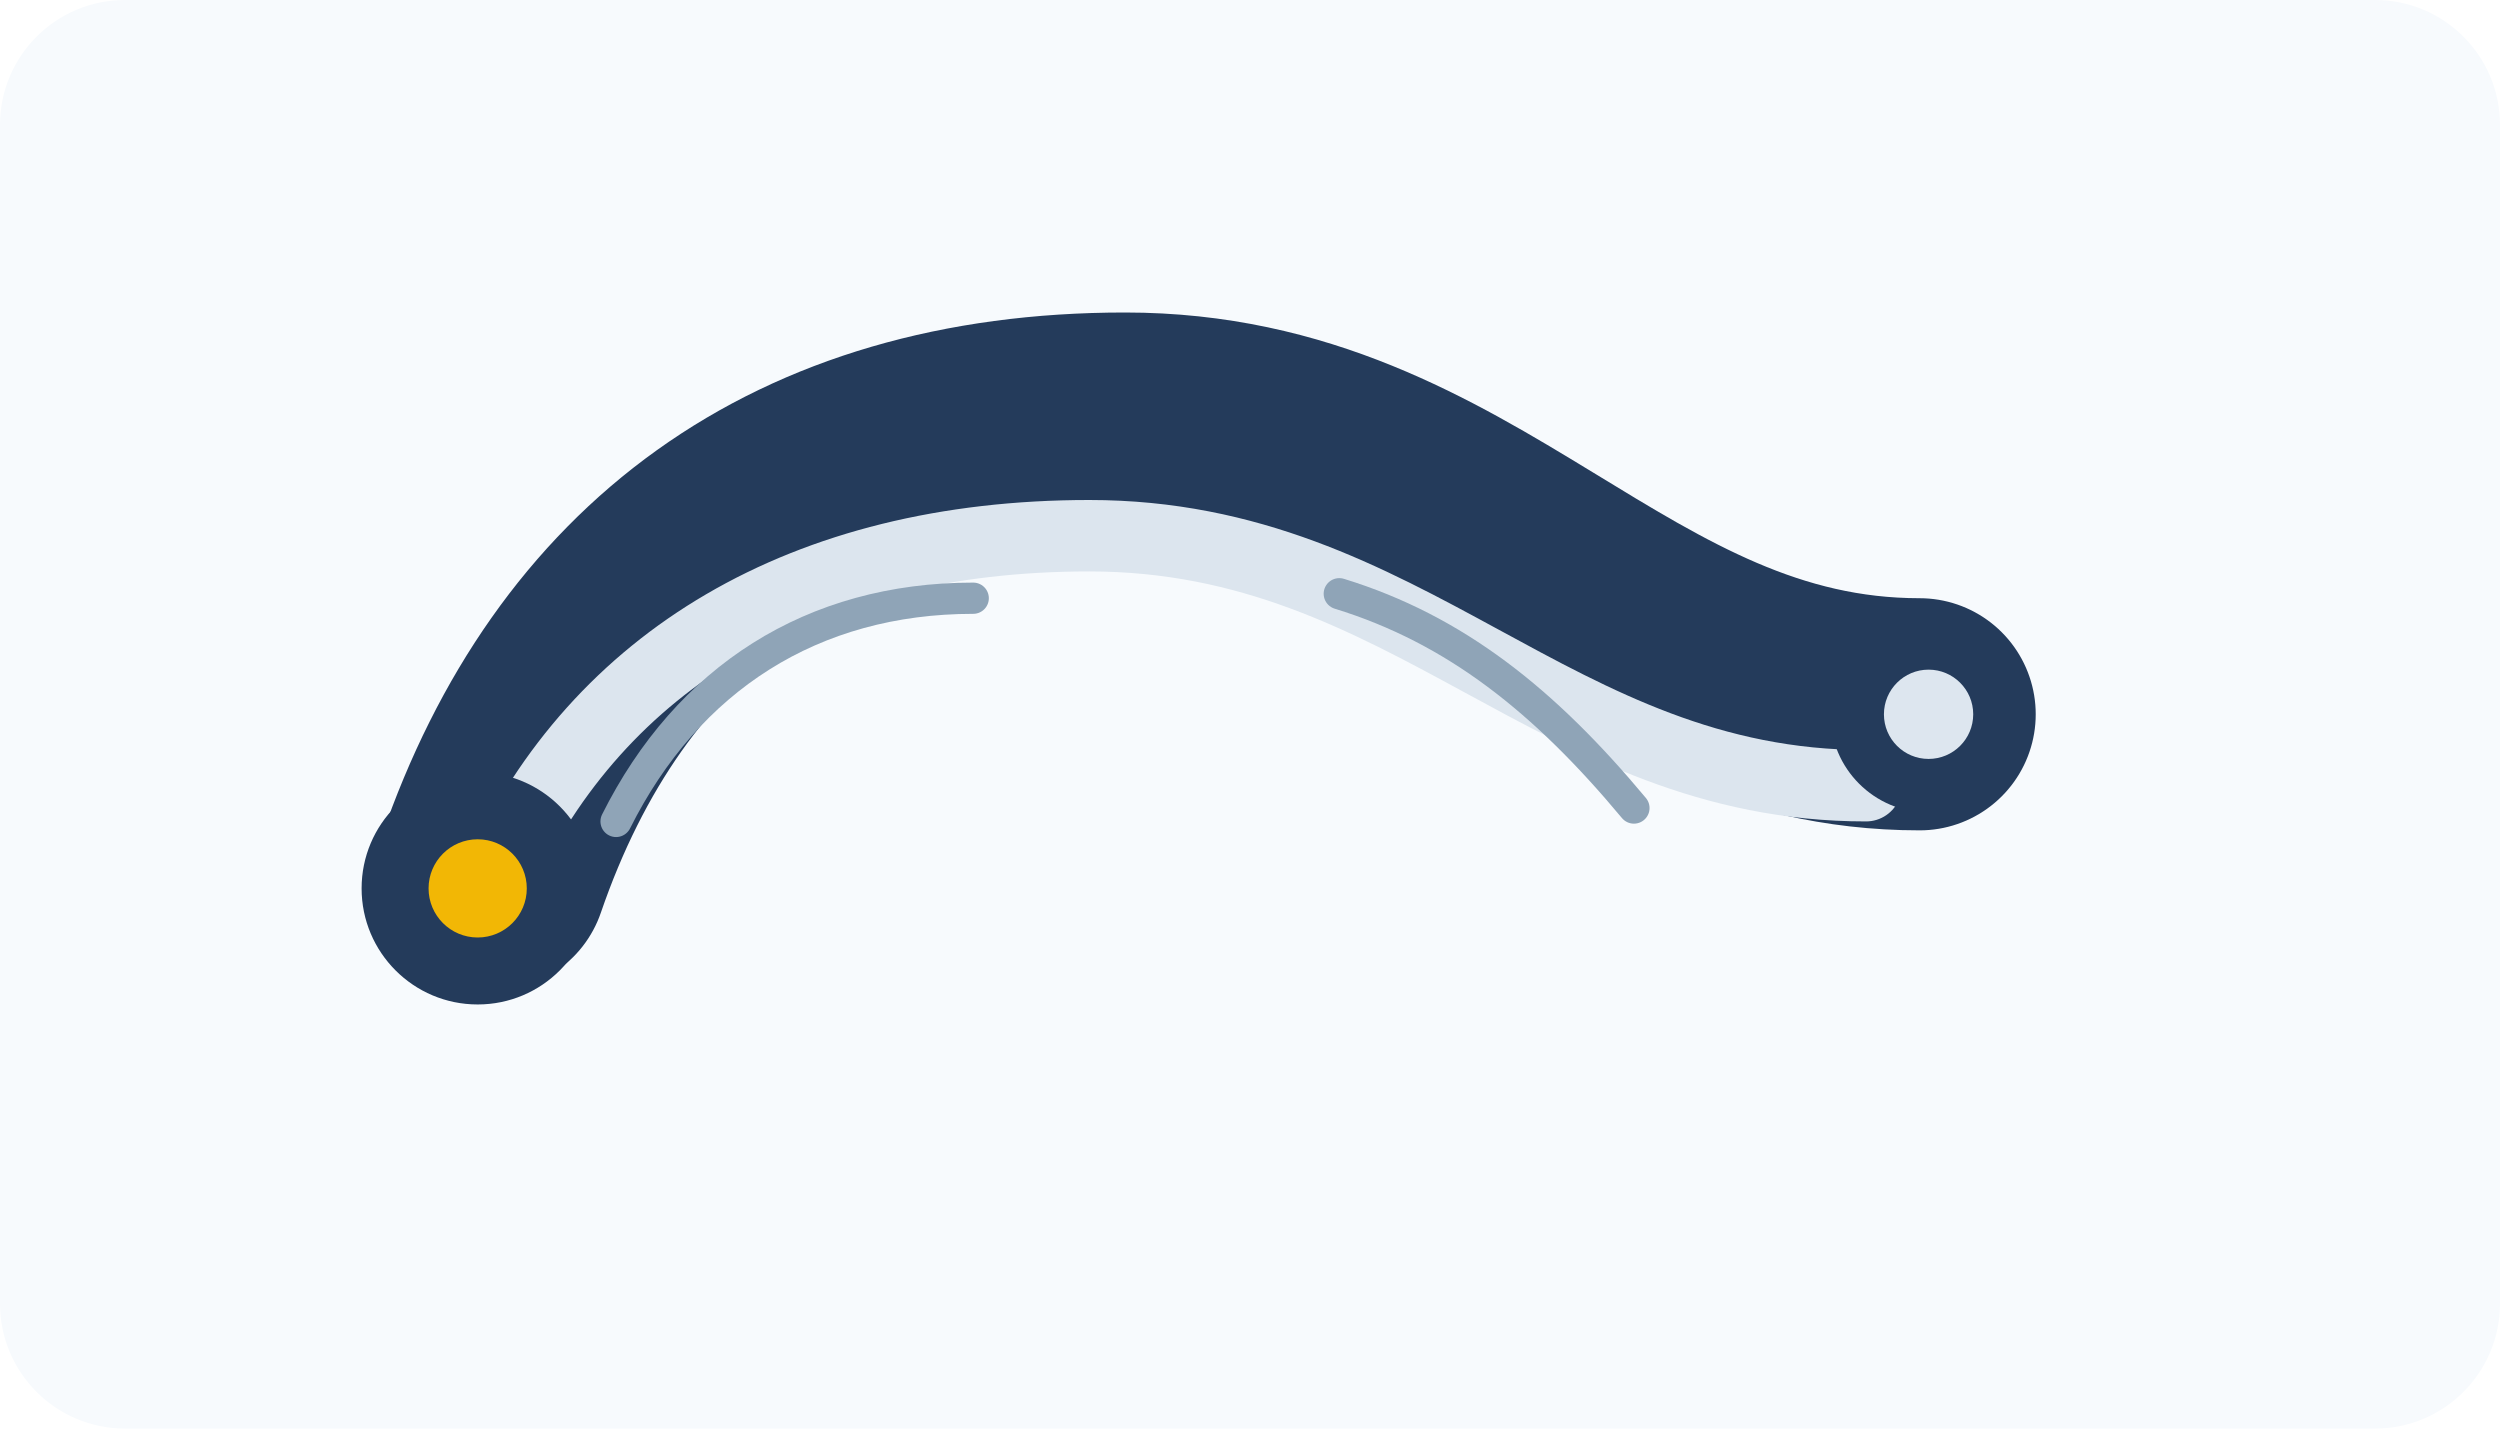
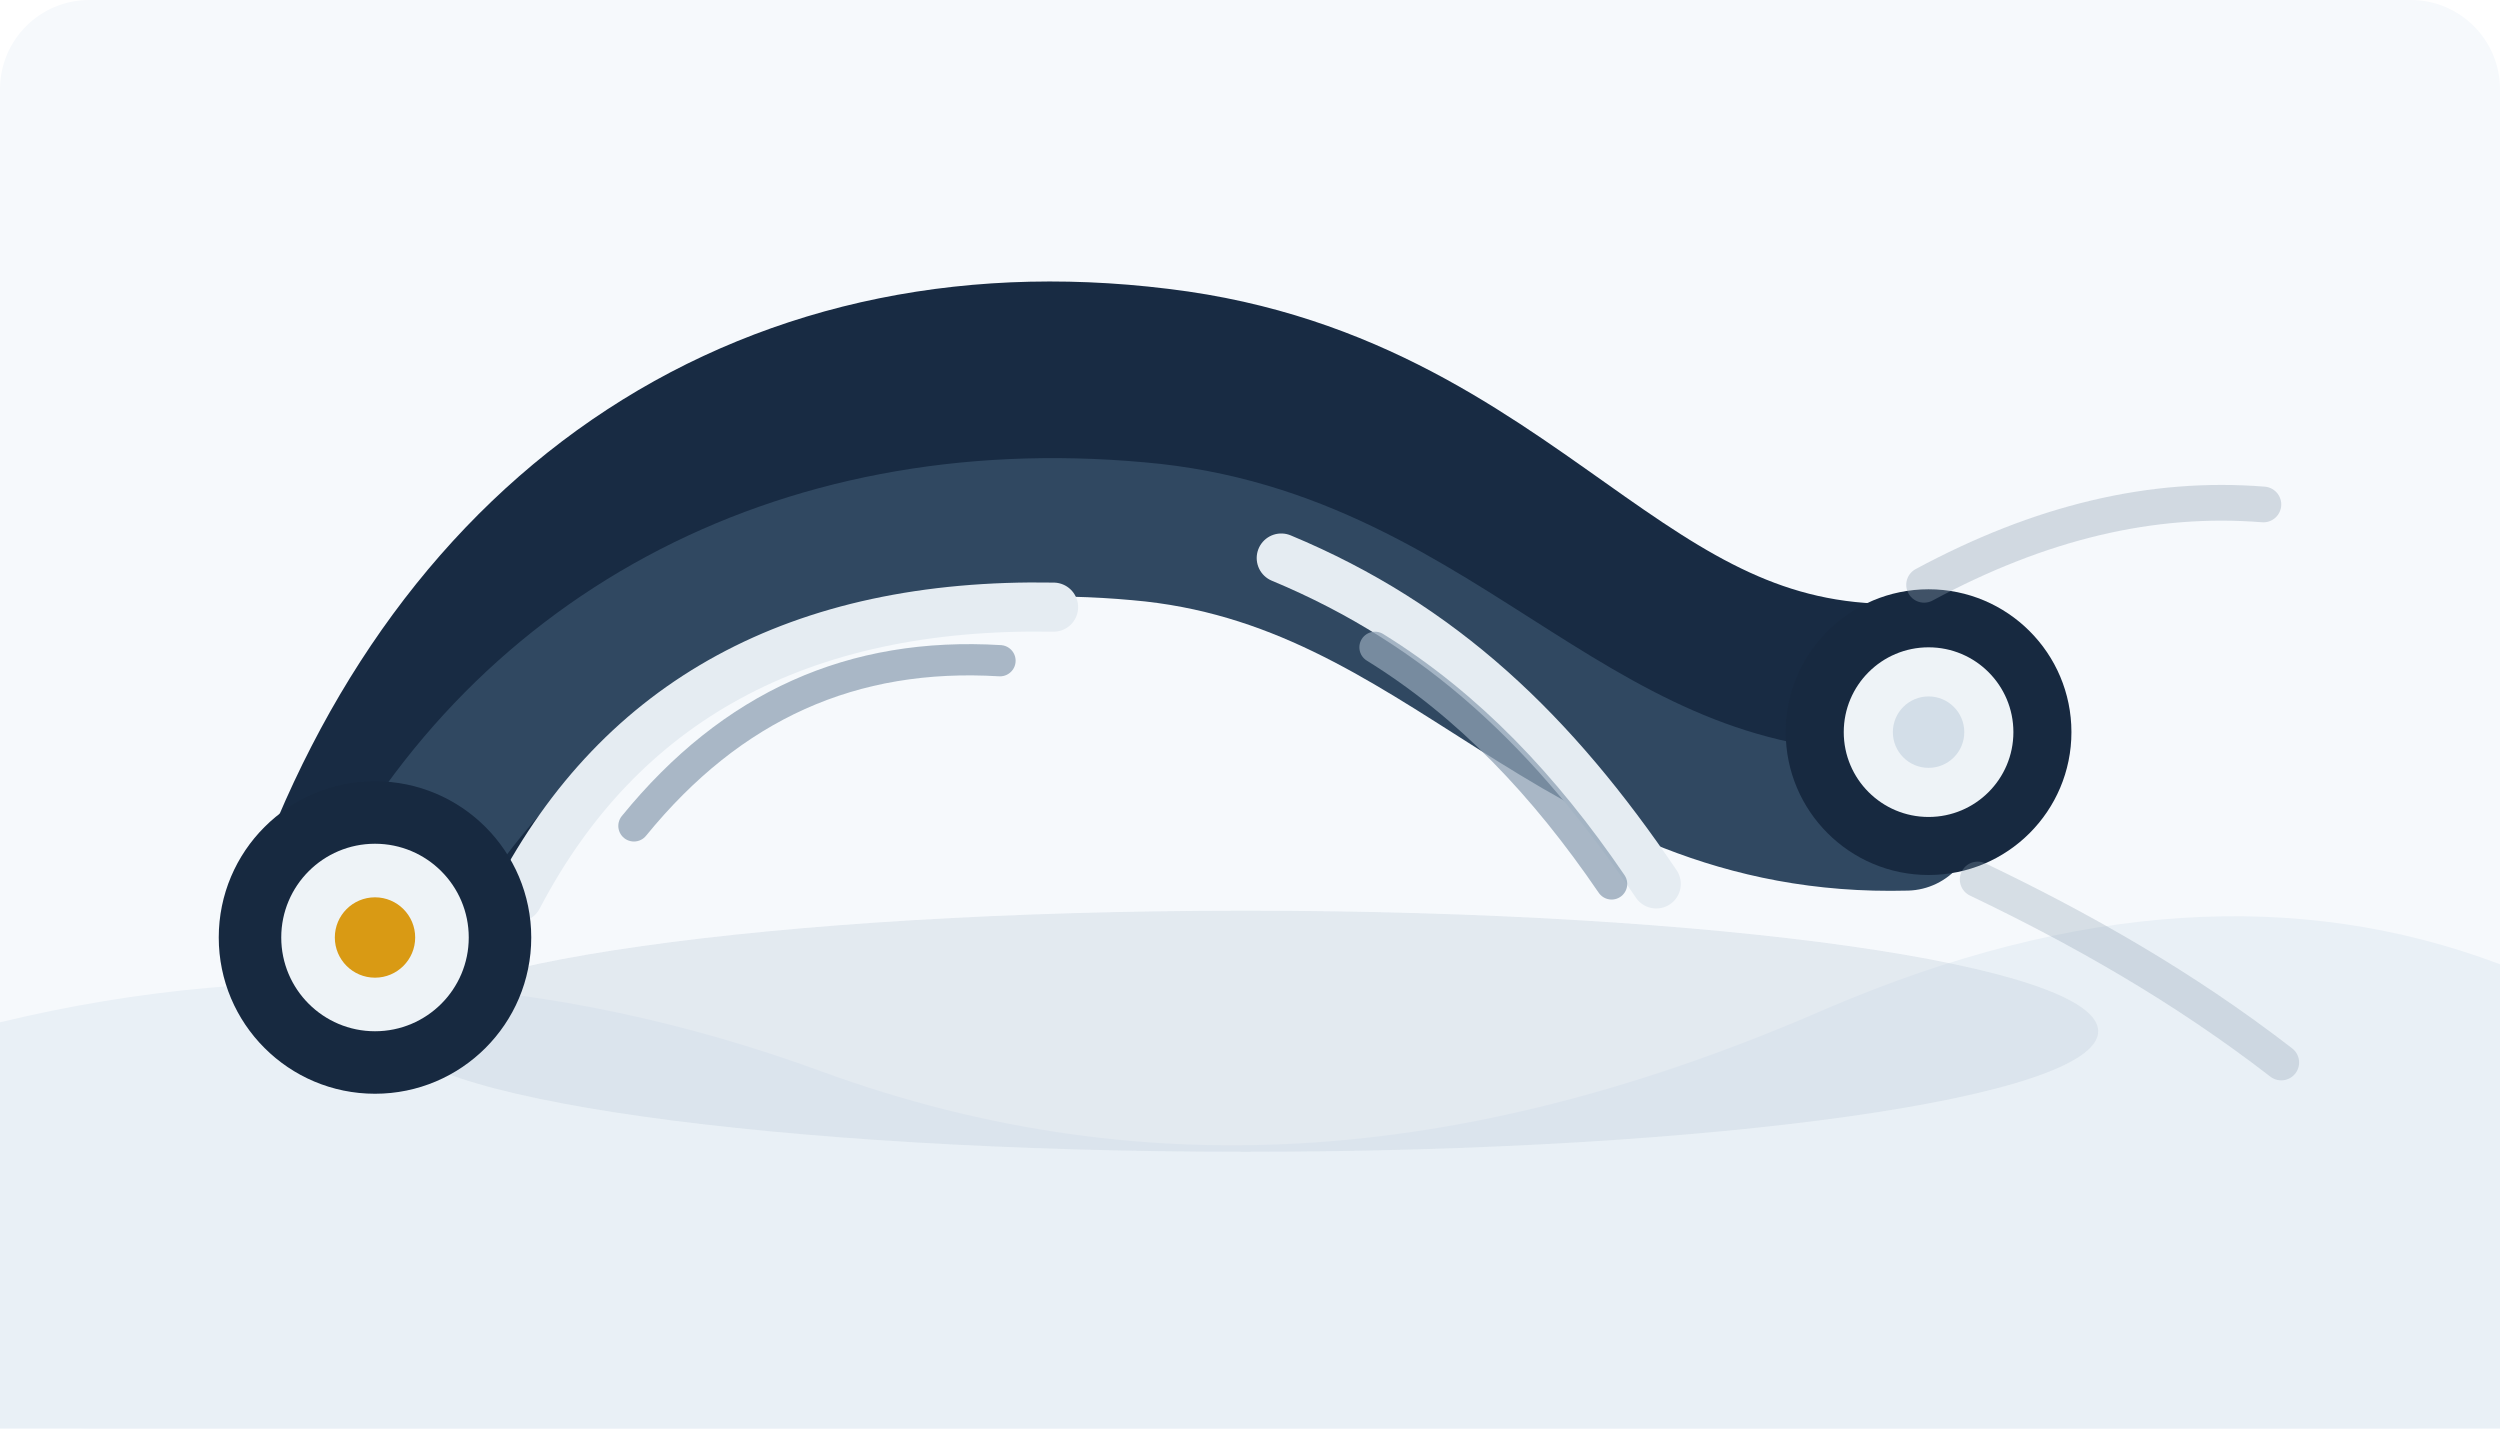
<svg xmlns="http://www.w3.org/2000/svg" width="560" height="320" viewBox="0 0 560 320" fill="none">
-   <rect width="560" height="320" rx="28" fill="#F7FAFD" />
-   <path d="M110 196C132 132 180 96 252 96C328 96 360 160 430 160" stroke="#243B5B" stroke-width="52" stroke-linecap="round" />
-   <path d="M112 196C134 148 180 120 244 120C316 120 348 176 418 176" stroke="#DCE5EE" stroke-width="16" stroke-linecap="round" />
-   <path d="M138 184C154 152 182 134 218 134" stroke="#8FA4B7" stroke-width="7" stroke-linecap="round" />
-   <path d="M300 133C326 141 346 157 366 181" stroke="#8FA4B7" stroke-width="7" stroke-linecap="round" />
-   <circle cx="107" cy="199" r="26" fill="#243B5B" />
-   <circle cx="107" cy="199" r="11" fill="#F2B705" />
-   <circle cx="432" cy="160" r="22" fill="#243B5B" />
-   <circle cx="432" cy="160" r="10" fill="#DDE6EF" />
+   <rect width="560" height="320" rx="20" fill="#F6F9FC" />
+   <path d="M0 229C62 214 124 218 184 240C258 267 331 260 409 226C465 202 515 199 560 216V320H0V229Z" fill="#E9F0F6" />
+   <ellipse cx="279" cy="231" rx="191" ry="27" fill="#C8D4DF" opacity=".42" />
+   <path d="M83 210C112 126 178 82 262 94C337 105 358 169 432 164" stroke="#182B43" stroke-width="58" stroke-linecap="round" />
+   <path d="M84 210C115 147 178 112 255 119C325 125 352 186 427 184" stroke="#304861" stroke-width="31" stroke-linecap="round" />
+   <path d="M116 201C139 157 179 135 236 136" stroke="#E5ECF2" stroke-width="11" stroke-linecap="round" />
+   <path d="M287 125C323 140 348 164 371 198" stroke="#E5ECF2" stroke-width="11" stroke-linecap="round" />
+   <path d="M142 185C164 158 191 146 224 148" stroke="#8FA2B4" stroke-width="7" stroke-linecap="round" opacity=".75" />
+   <path d="M308 145C329 158 346 176 361 198" stroke="#8FA2B4" stroke-width="7" stroke-linecap="round" opacity=".75" />
+   <circle cx="84" cy="210" r="35" fill="#172940" />
+   <circle cx="84" cy="210" r="21" fill="#EEF3F7" />
+   <circle cx="84" cy="210" r="9" fill="#D99A14" />
+   <circle cx="432" cy="164" r="32" fill="#172940" />
+   <circle cx="432" cy="164" r="19" fill="#EEF3F7" />
+   <circle cx="432" cy="164" r="8" fill="#D3DEE8" />
+   <path d="M431 131C457 117 482 111 507 113" stroke="#8B9DAF" stroke-width="8" stroke-linecap="round" opacity=".35" />
+   <path d="M443 197C466 208 489 221 511 238" stroke="#8B9DAF" stroke-width="8" stroke-linecap="round" opacity=".3" />
</svg>
